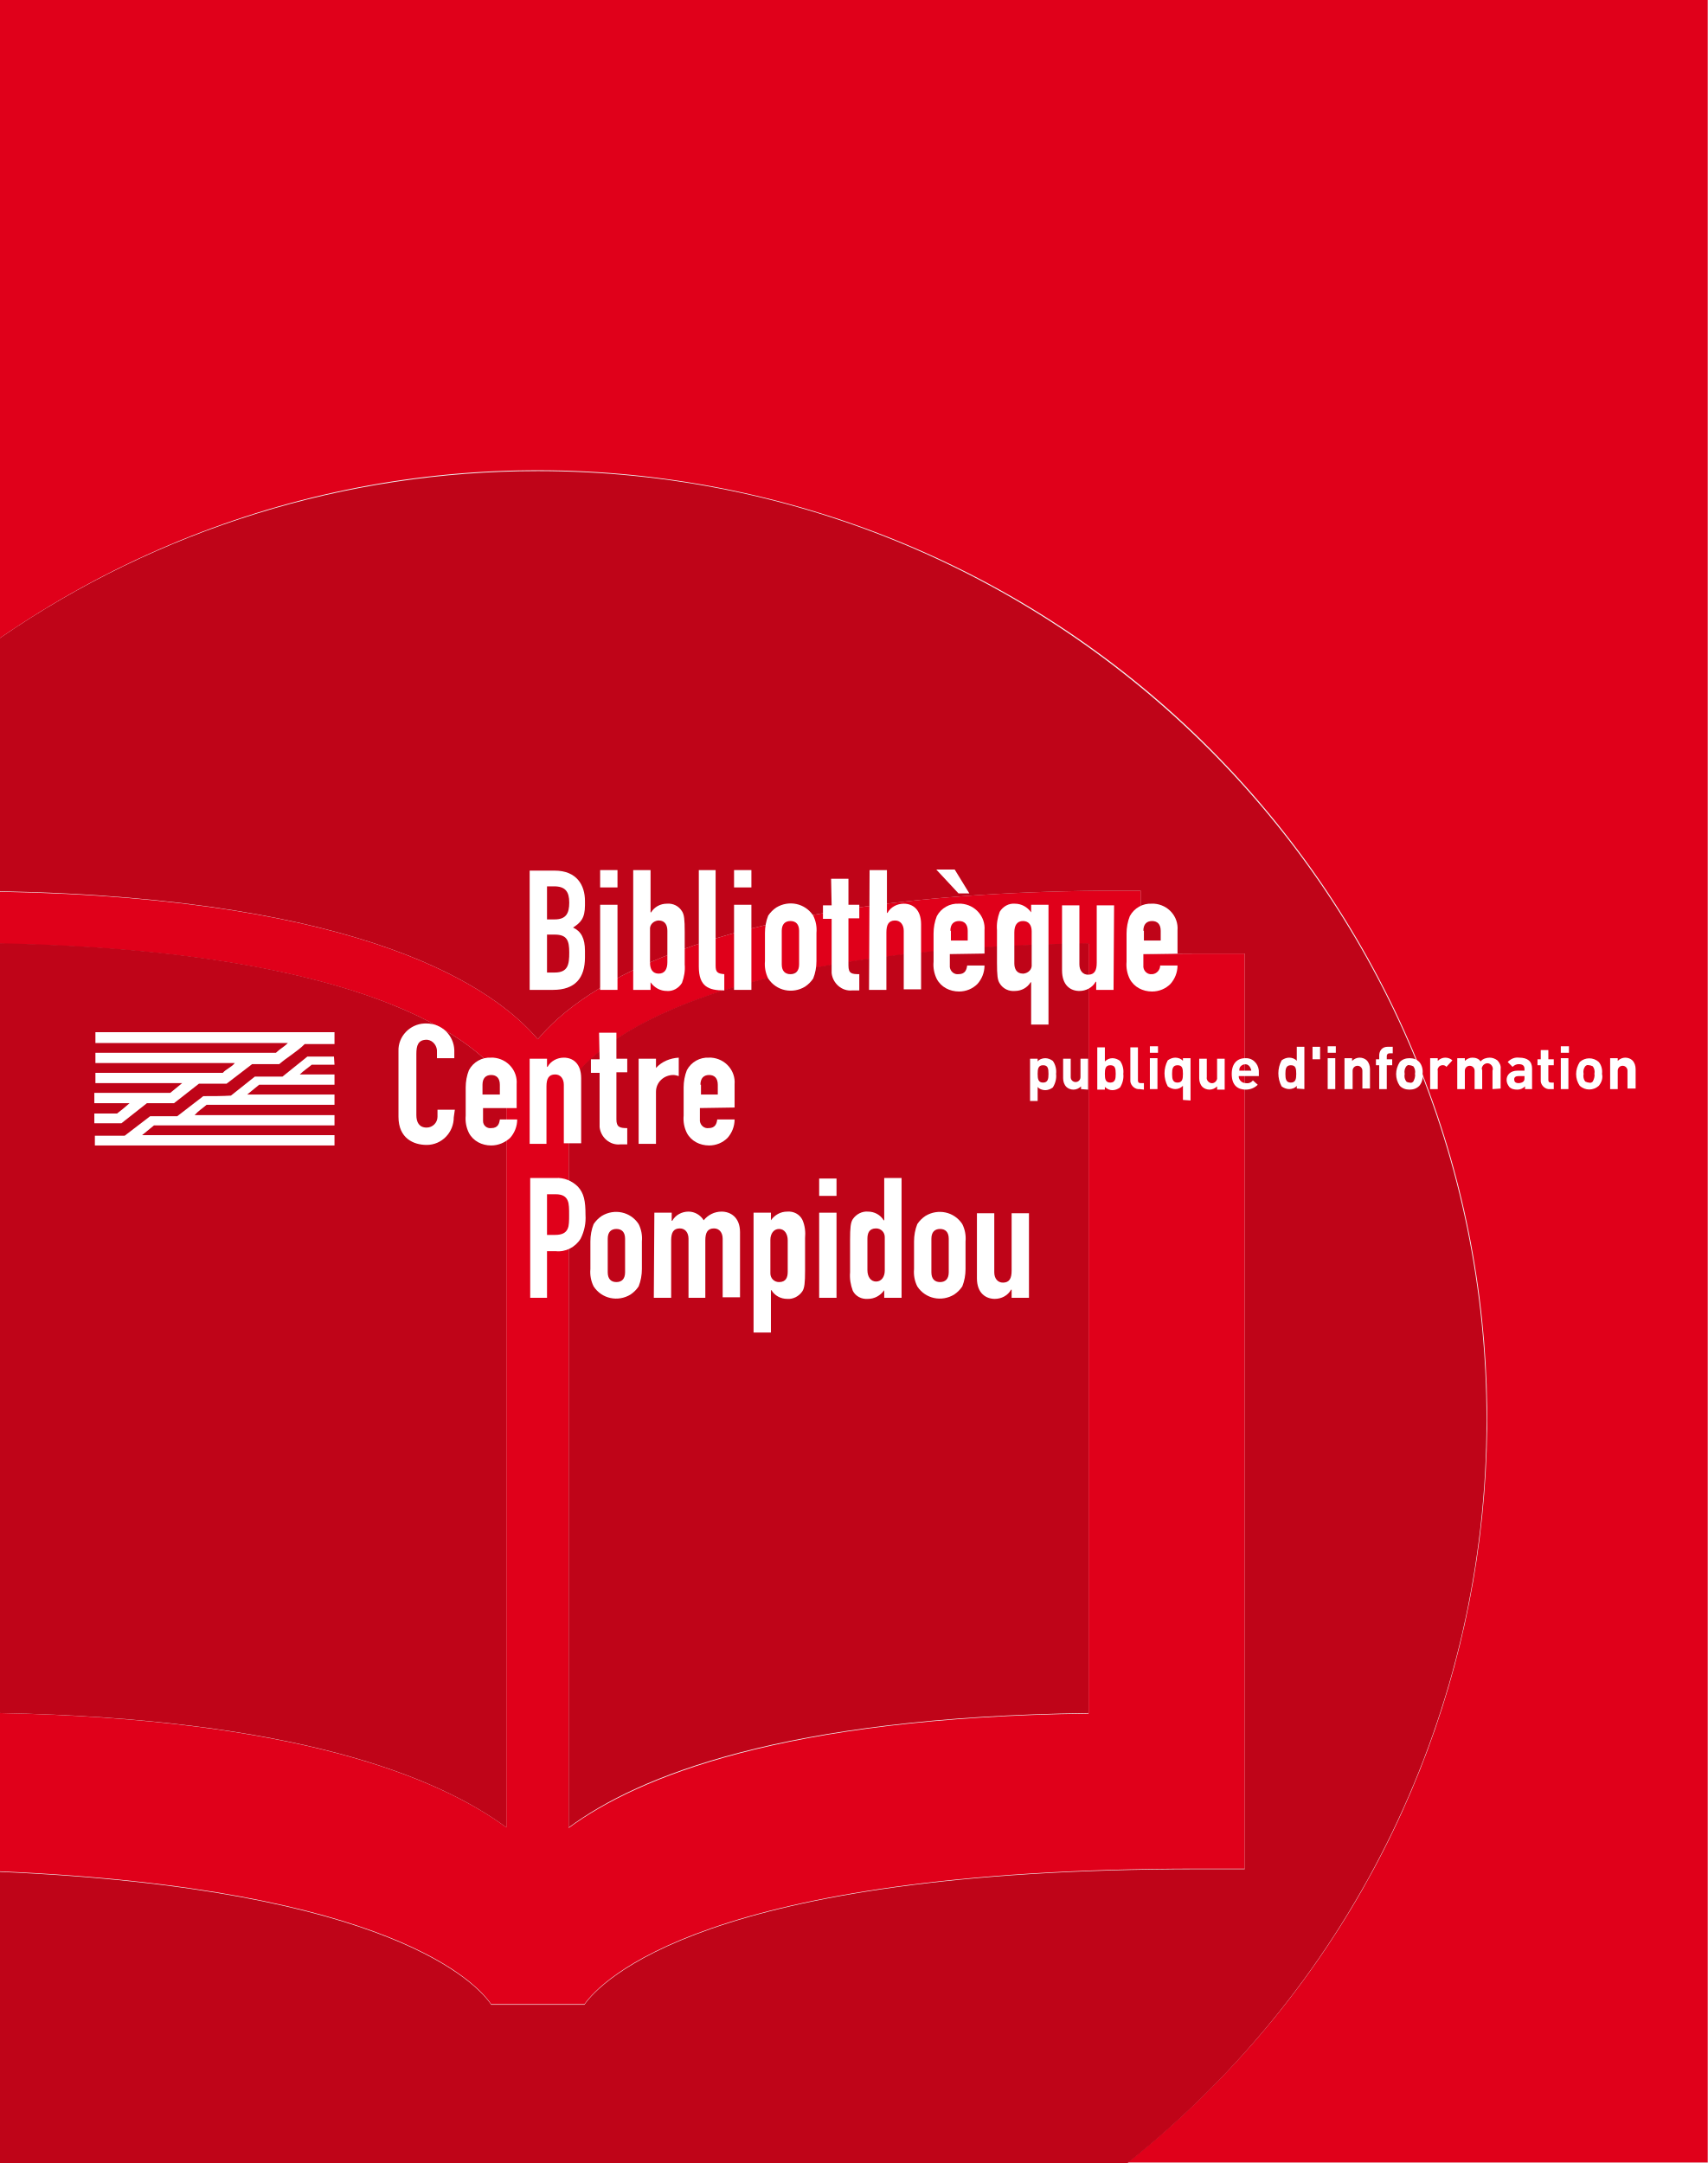
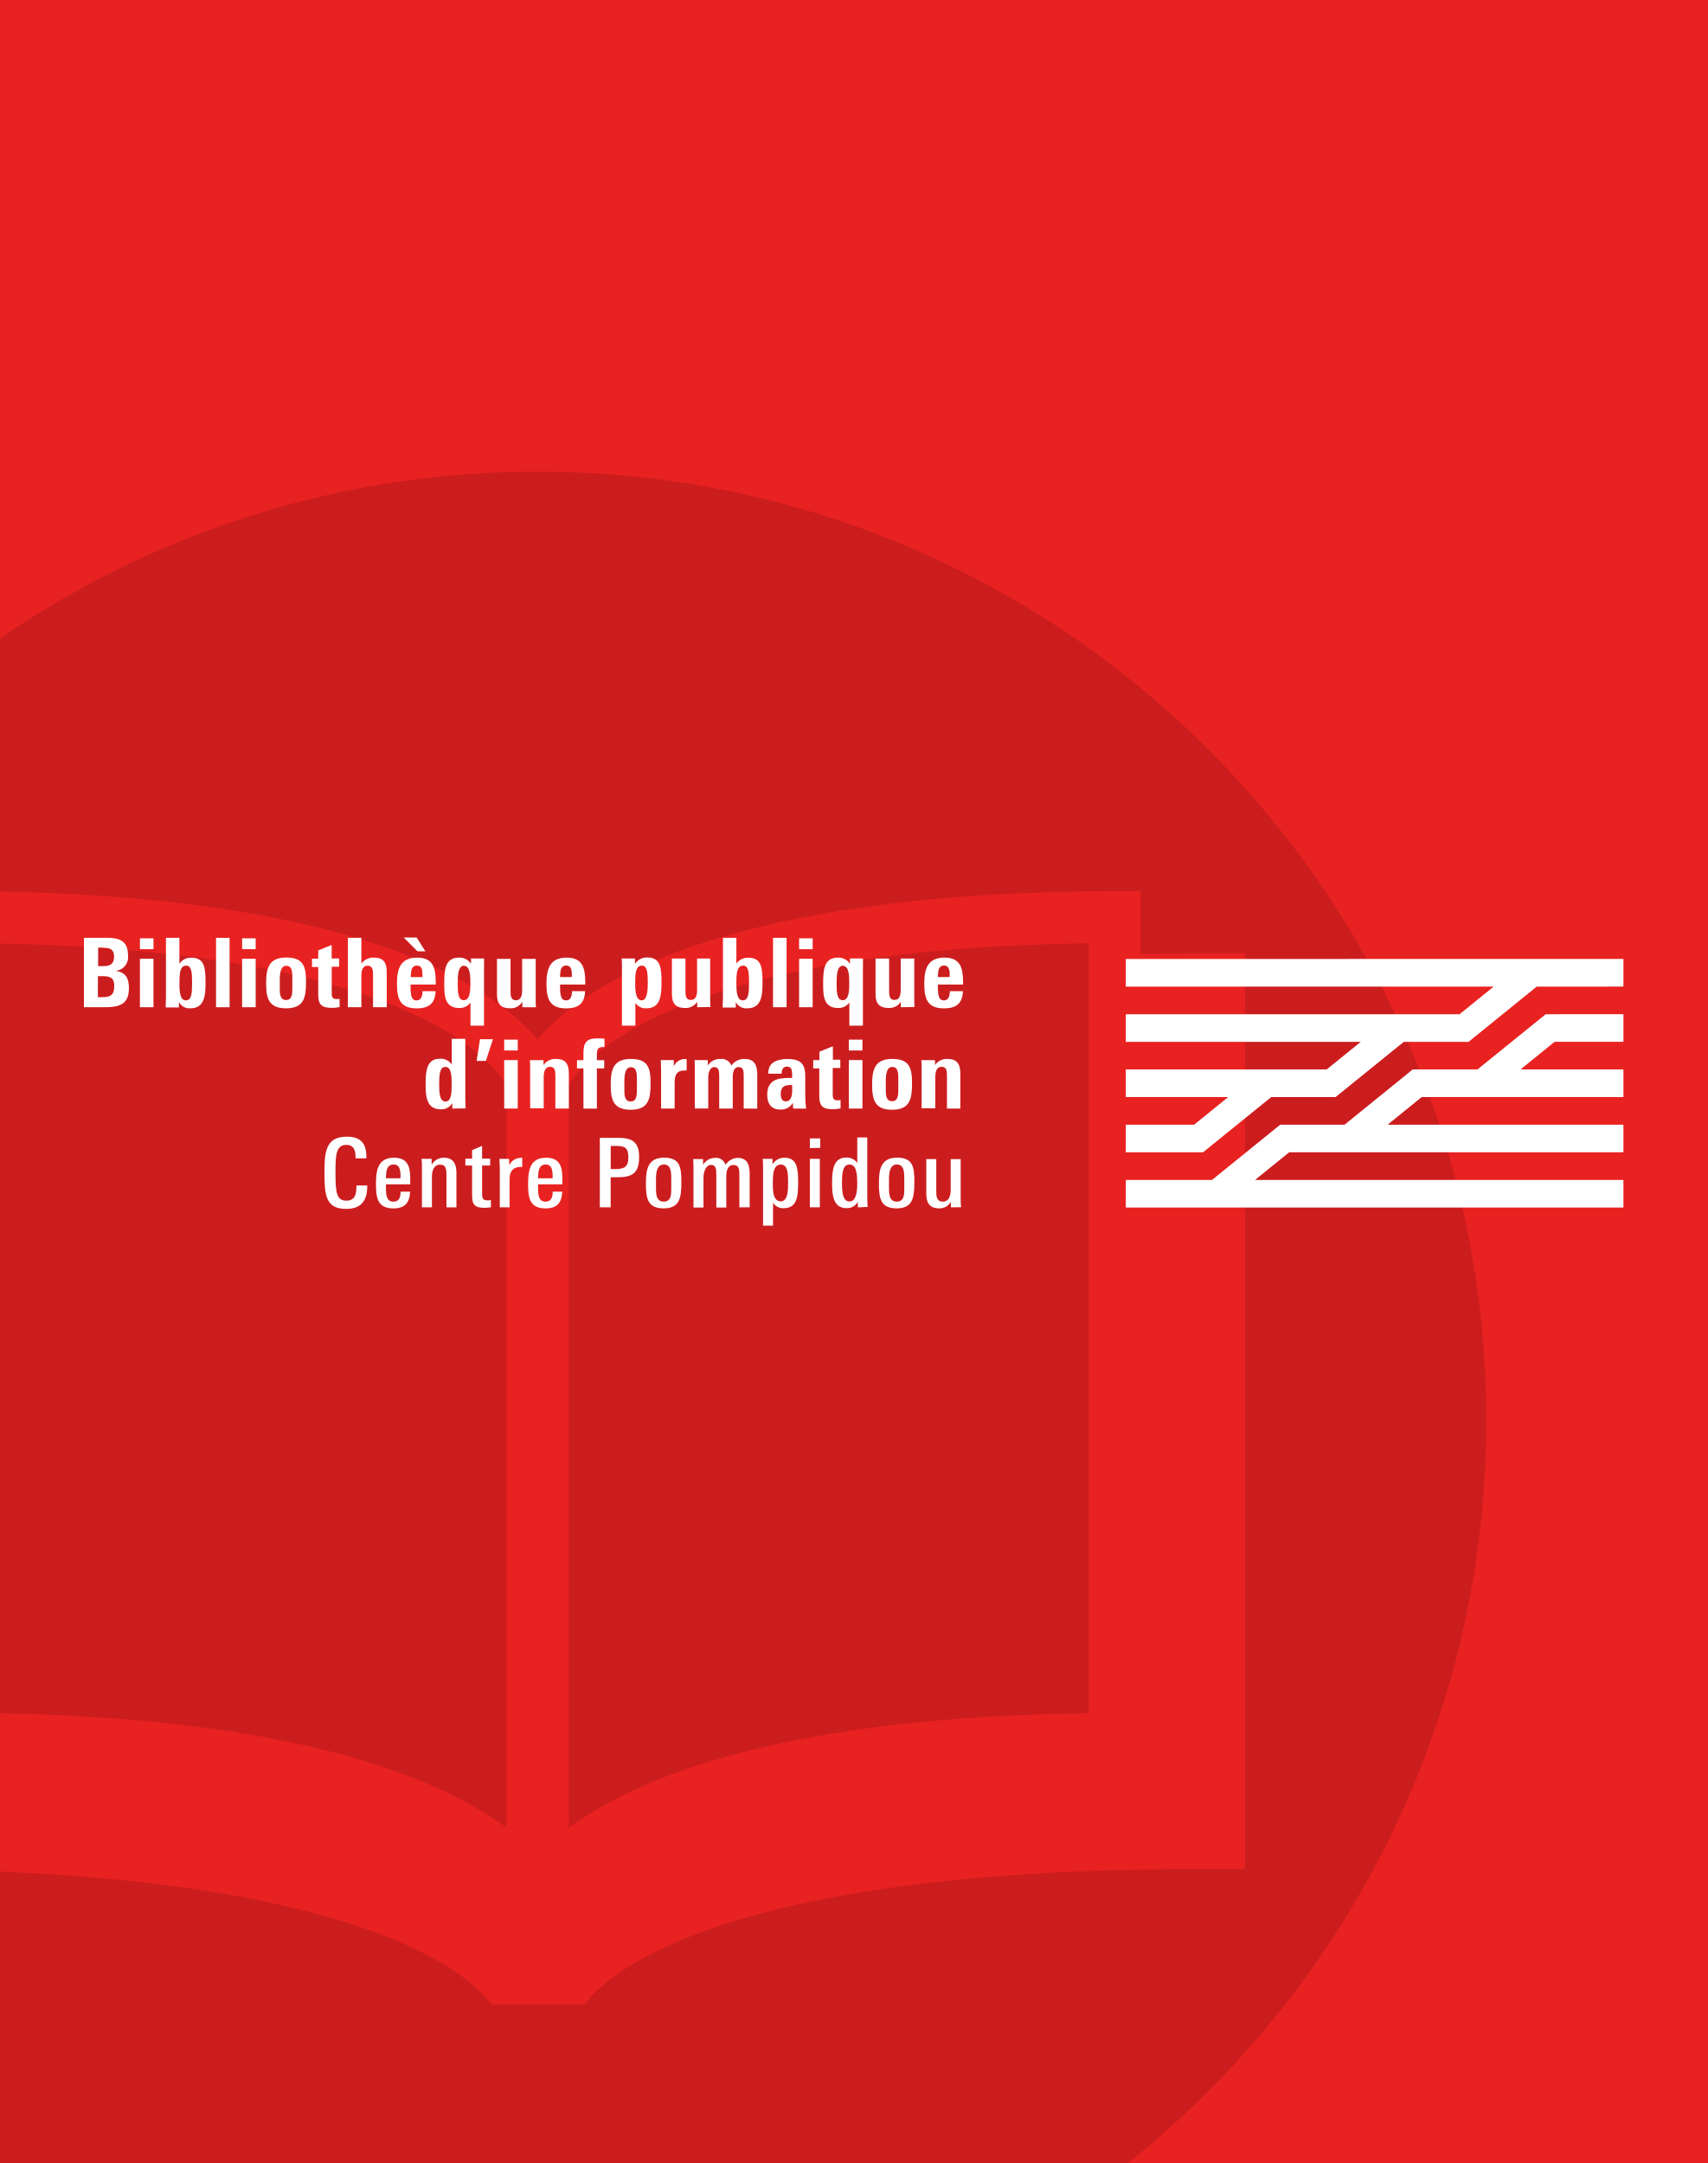
- <svg xmlns="http://www.w3.org/2000/svg" version="1.1" id="Calque_1" x="0px" y="0px" viewBox="0 0 315 399" style="enable-background:new 0 0 315 399;" xml:space="preserve">
-   <style type="text/css">
- 	.st0{fill:#E0001A;}
- 	.st1{fill:#BF0418;}
- 	.st2{fill:#FFFFFF;}
- </style>
-   <g id="Calque_1_1_">
-     <path class="st0" d="M93.4,200.1v137C80.8,327.8,54.5,317.1,0,316v29.2c72.4,3.1,88.2,20.9,90.6,24.5h17.2c2.9-4.1,22-25,113.1-25   h8.7V175.9h-8.7c-3.6,0-7.1,0.1-10.5,0.1v-11.7h-3.8c-74.4,0-99.4,17.8-107.4,27.4C91.4,182.5,68,165.7,0,164.5v9.6   C76.5,175.5,91.4,196.6,93.4,200.1z M104.9,200.2c2.2-3.9,17.8-25.1,95.9-26.1v142c-56.2,0.7-83.1,11.7-95.9,21.1L104.9,200.2z" />
-     <path class="st0" d="M0,117.7c79.6-54.9,188.5-34.8,243.4,44.7c52.3,75.9,36.8,179.3-35.4,236.5h107V-0.1H0V117.7z" />
-     <path class="st1" d="M93.4,200.1c-2-3.5-16.9-24.6-93.4-26.1v142c54.5,1,80.8,11.8,93.4,21.1V200.1z" />
-     <path class="st1" d="M200.8,174c-78.1,1-93.8,22.3-95.9,26.1v137c12.8-9.5,39.7-20.4,95.9-21.1V174z" />
-     <path class="st1" d="M274.2,261.9c0-96.6-78.3-175-175-175c-35.4,0-70,10.7-99.2,30.8v46.7c68,1.3,91.4,18.1,99.2,27.3   c8-9.6,33-27.4,107.4-27.4h3.8V176c3.4-0.1,6.9-0.1,10.5-0.1h8.7v168.9h-8.7c-91.1,0-110.2,20.9-113.1,25H90.6   c-2.4-3.6-18.2-21.4-90.6-24.5V399h208C249.8,365.8,274.2,315.3,274.2,261.9z" />
-   </g>
-   <g id="Calque_2">
-     <path class="st2" d="M61.7,192.6h-5.5c-1.4,1.4-3.2,2.4-4.7,3.7h-5l-4.7,3.6h-5.1l-4.6,3.6h-5l-4.7,3.7h-5v-1.8h4.2   c0.8-0.6,1.5-1.2,2.3-1.9h-6.5v-1.9h14l2.2-1.8H17.6v-1.9h23.5c0.6-0.7,1.7-1.1,2.2-1.8H17.6v-1.9h33.3c0.7-0.7,1.4-1,2.2-1.8H17.6   v-2h44.1V192.6z" />
-     <path class="st2" d="M61.7,196.4h-4.2c-0.7,0.6-1.5,1.1-2.2,1.8h6.4v1.9H47.8l-2.2,1.8h16.1v1.9H38.1c-0.8,0.7-1.5,1.1-2.2,1.9   h25.8v1.9H28.4l-2.2,1.8h35.5v1.9H17.5v-1.8H23l4.7-3.6h5c1.7-1.3,3.1-2.4,4.8-3.7c1.7,0,3.6,0,5.1-0.1l4.4-3.5h5.1l4.6-3.7h4.9   L61.7,196.4z" />
-     <path class="st2" d="M83.7,206.1c0,2.8-2.2,5.1-5,5.1c-2.4,0-5.2-1.2-5.2-5.2v-12.1c-0.1-2.7,2.1-5,4.8-5.1c0.1,0,0.2,0,0.4,0   c2.8,0,5,2.2,5.1,4.9c0,0.1,0,0.2,0,0.3v1.2h-3.2v-1.1c0.1-1.1-0.7-2.2-1.8-2.3c0,0-0.1,0-0.1,0c-1.6,0-1.9,1.1-1.9,2.6v11.3   c0,1.3,0.5,2.3,1.9,2.3c1.1,0,2-0.9,2-2c0-0.1,0-0.2,0-0.2v-1.1h3.2L83.7,206.1z" />
-     <path class="st2" d="M89,200.1c0-1.2,0.6-1.8,1.6-1.8s1.6,0.6,1.6,1.8v1.8H89V200.1z M95.3,204.3V200c0.2-2.5-1.7-4.7-4.3-4.9   c-0.1,0-0.3,0-0.4,0c-1.7-0.1-3.3,0.8-4.1,2.3c-0.4,1-0.6,2.1-0.6,3.2v5.2c-0.1,1.1,0.1,2.2,0.6,3.2c0.8,1.5,2.4,2.3,4.1,2.3   c1.3,0,2.5-0.5,3.5-1.4c0.8-0.9,1.3-2.1,1.3-3.4h-3.2c-0.1,0.7-0.3,1.6-1.6,1.6c-0.8,0.1-1.5-0.5-1.5-1.3c0-0.1,0-0.2,0-0.3v-2.1   H95.3z" />
-     <path class="st2" d="M97.7,195.3h3.2v1.5h0.1c0.6-1.1,1.8-1.7,3-1.7c1.6,0,3.2,1,3.2,3.8v12H104v-10.8c0-1.1-0.6-1.9-1.6-1.9   c-1.2,0-1.6,0.8-1.6,2.2V211h-3.1V195.3z" />
-     <path class="st2" d="M110.5,190.5h3.2v4.8h2v2.5h-2v8.7c0,1.4,0.6,1.6,2,1.6v3h-1.3c-1.9,0.2-3.6-1.3-3.8-3.2c0-0.2,0-0.3,0-0.5   v-9.5H109v-2.5h1.6L110.5,190.5z" />
-     <path class="st2" d="M117.8,195.3h3.2v1.7c1.1-1.2,2.6-1.8,4.2-1.9v3.4c-0.3-0.1-0.7-0.2-1-0.2c-1.7,0-3.2,1.3-3.2,3.1   c0,0.1,0,0.2,0,0.3v9.3h-3.2L117.8,195.3z" />
-     <path class="st2" d="M129.2,200.1c0-1.2,0.6-1.8,1.6-1.8s1.6,0.6,1.6,1.8v1.8h-3.1V200.1z M135.5,204.3V200   c0.2-2.5-1.7-4.7-4.3-4.9c-0.1,0-0.3,0-0.4,0c-1.7-0.1-3.3,0.8-4.1,2.3c-0.4,1-0.6,2.1-0.6,3.2v5.2c-0.1,1.1,0.1,2.2,0.6,3.2   c0.8,1.5,2.4,2.3,4.1,2.3c1.3,0,2.5-0.5,3.4-1.4c0.8-0.9,1.3-2.1,1.3-3.4h-3.2c-0.1,0.7-0.3,1.6-1.6,1.6c-0.8,0.1-1.5-0.5-1.6-1.3   c0-0.1,0-0.2,0-0.3v-2.1L135.5,204.3z" />
-     <path class="st2" d="M100.9,220.3h1.6c2.5,0,2.5,1.7,2.5,3.8s0,3.7-2.6,3.7h-1.5L100.9,220.3z M97.7,239.4h3.2v-8.6h1.6   c1.8,0.2,3.6-0.7,4.6-2.3c0.7-1.4,1-2.9,0.9-4.4c0-2.6-0.3-4-1.4-5.2c-1.1-1.1-2.6-1.7-4.1-1.6h-4.7V239.4z" />
-     <path class="st2" d="M112.1,228.5c0-1.2,0.6-1.8,1.6-1.8s1.6,0.6,1.6,1.8v6.2c0,1.2-0.6,1.8-1.6,1.8s-1.6-0.6-1.6-1.8V228.5z    M108.9,234.1c-0.1,1.1,0.1,2.2,0.6,3.2c1.5,2.3,4.5,2.9,6.8,1.5c0.6-0.4,1.1-0.9,1.5-1.5c0.4-1,0.6-2.1,0.6-3.2V229   c0.1-1.1-0.1-2.2-0.6-3.2c-1.5-2.3-4.5-2.9-6.8-1.5c-0.6,0.4-1.1,0.9-1.5,1.5c-0.4,1-0.6,2.1-0.6,3.2V234.1z" />
-     <path class="st2" d="M120.7,223.7h3.2v1.5h0.1c0.6-1.1,1.8-1.7,3-1.7c1.1,0,2.2,0.6,2.8,1.6c0.8-1,2-1.6,3.3-1.6   c1.6,0,3.4,1,3.4,3.8v12h-3.2v-10.8c0-1.1-0.6-1.9-1.6-1.9c-1.2,0-1.6,0.8-1.6,2.2v10.6H127v-10.9c0-1.1-0.6-1.9-1.6-1.9   c-1.2,0-1.6,0.8-1.6,2.2v10.6h-3.2L120.7,223.7z" />
-     <path class="st2" d="M145.3,234.6c0,1-0.3,1.9-1.6,1.9c-0.9,0-1.6-0.7-1.6-1.6c0,0,0-0.1,0-0.1v-6.1c0-1.1,0.6-2,1.6-2   s1.6,0.9,1.6,2.1V234.6z M139,245.8h3.2V238h0.1c0.6,1,1.7,1.6,2.9,1.6c1.1,0.1,2.2-0.5,2.8-1.4c0.4-0.6,0.5-1.6,0.5-3.8v-6   c0.1-1.1,0-2.3-0.5-3.4c-0.5-1-1.6-1.6-2.8-1.5c-1.2,0-2.3,0.6-3,1.6v-1.4H139L139,245.8z" />
-     <path class="st2" d="M151.1,223.7h3.2v15.7h-3.2V223.7z M151.1,217.4h3.2v3.2h-3.2V217.4z" />
-     <path class="st2" d="M160,228.5c0-1,0.3-1.9,1.6-1.9c0.9,0,1.6,0.7,1.6,1.6c0,0,0,0.1,0,0.1v6.1c0,1.1-0.6,2-1.6,2   s-1.6-0.9-1.6-2.1V228.5z M163.1,239.4h3.2v-22.1h-3.2v7.8h-0.1c-0.6-1-1.7-1.6-2.9-1.6c-1.1-0.1-2.2,0.5-2.8,1.4   c-0.4,0.6-0.5,1.6-0.5,3.8v6c-0.1,1.2,0.1,2.3,0.5,3.4c0.5,1,1.6,1.6,2.8,1.5c1.2,0,2.3-0.6,3-1.6L163.1,239.4z" />
-     <path class="st2" d="M171.8,228.5c0-1.2,0.6-1.8,1.6-1.8s1.6,0.6,1.6,1.8v6.2c0,1.2-0.6,1.8-1.6,1.8s-1.6-0.6-1.6-1.8V228.5z    M168.6,234.1c-0.1,1.1,0.1,2.2,0.6,3.2c1.5,2.3,4.5,2.9,6.8,1.5c0.6-0.4,1.1-0.9,1.5-1.5c0.4-1,0.6-2.1,0.6-3.2V229   c0.1-1.1-0.1-2.2-0.6-3.2c-1.5-2.3-4.5-2.9-6.8-1.5c-0.6,0.4-1.1,0.9-1.5,1.5c-0.4,1-0.6,2.1-0.6,3.2V234.1z" />
-     <path class="st2" d="M189.8,239.4h-3.2v-1.5h-0.1c-0.6,1.1-1.8,1.7-3,1.7c-1.6,0-3.3-1-3.3-3.8v-12h3.2v10.9c0,1.1,0.6,1.9,1.6,1.9   c1.2,0,1.6-0.8,1.6-2.2v-10.6h3.2L189.8,239.4z" />
-     <path class="st2" d="M100.9,172.4h1.4c2.3,0,2.7,1.1,2.7,3.3s-0.2,3.7-2.7,3.7h-1.4V172.4z M97.7,182.6h4.3c4.1,0,5.9-2.2,5.9-6   v-1.2c0-2.3-0.7-3.6-2.2-4.3c1.4-0.9,2.2-1.7,2.2-4.1v-0.8c0-2.9-1.5-5.6-5.6-5.6h-4.6V182.6z M100.9,163.5h1.3c2.1,0,2.8,1,2.8,3   s-0.6,3.1-2.7,3.1h-1.4L100.9,163.5z" />
-     <path class="st2" d="M110.7,166.9h3.2v15.7h-3.2V166.9z M110.7,160.5h3.2v3.2h-3.2V160.5z" />
-     <path class="st2" d="M123.1,177.5c0,1.3-0.5,2.1-1.6,2.1s-1.6-0.8-1.6-2v-6.1c-0.1-0.9,0.6-1.6,1.5-1.7c0,0,0.1,0,0.1,0   c1.2,0,1.6,0.9,1.6,1.9V177.5z M116.8,182.6h3.2v-1.4c0.7,1,1.8,1.6,3,1.6c1.1,0.1,2.2-0.5,2.8-1.5c0.4-1.1,0.6-2.2,0.5-3.4v-6   c0-2.3-0.1-3.2-0.5-3.8c-0.6-1-1.7-1.5-2.8-1.4c-1.2,0-2.3,0.6-2.9,1.6H120v-7.8h-3.2L116.8,182.6z" />
-     <path class="st2" d="M128.9,160.5h3.1v17.6c0,1.2,0.3,1.5,1.6,1.6v3c-2.9,0-4.7-0.7-4.7-4.4L128.9,160.5z" />
-     <path class="st2" d="M135.4,166.9h3.2v15.7h-3.2V166.9z M135.4,160.5h3.2v3.2h-3.2V160.5z" />
-     <path class="st2" d="M144.2,171.7c0-1.2,0.6-1.8,1.6-1.8s1.6,0.6,1.6,1.8v6.2c0,1.2-0.6,1.8-1.6,1.8s-1.6-0.6-1.6-1.8V171.7z    M141.1,177.3c-0.1,1.1,0.1,2.2,0.6,3.2c1.5,2.3,4.5,2.9,6.8,1.5c0.6-0.4,1.1-0.9,1.5-1.5c0.4-1,0.6-2.1,0.6-3.2v-5.2   c0.1-1.1-0.1-2.2-0.6-3.2c-1.5-2.3-4.5-2.9-6.8-1.5c-0.6,0.4-1.1,0.9-1.5,1.5c-0.4,1-0.6,2.1-0.6,3.2V177.3z" />
-     <path class="st2" d="M153.3,162.1h3.2v4.8h2v2.5h-2v8.7c0,1.5,0.6,1.6,2,1.6v3h-1.3c-1.9,0.2-3.6-1.3-3.8-3.2c0-0.2,0-0.3,0-0.5   v-9.5h-1.6v-2.5h1.6L153.3,162.1z" />
-     <path class="st2" d="M160.4,160.5h3.2v7.9h0.1c0.6-1.1,1.8-1.7,3-1.7c1.6,0,3.2,1,3.2,3.8v12h-3.2v-10.8c0-1.1-0.6-1.9-1.6-1.9   c-1.2,0-1.6,0.8-1.6,2.2v10.6h-3.2L160.4,160.5z" />
-     <path class="st2" d="M175.3,171.7c0-1.2,0.6-1.8,1.6-1.8s1.6,0.6,1.6,1.8v1.8h-3.1V171.7z M176.1,160.4h-3.4l4.1,4.4h2L176.1,160.4   z M181.6,175.9v-4.3c0.2-2.5-1.7-4.7-4.3-4.9c-0.1,0-0.3,0-0.4,0c-1.7-0.1-3.3,0.8-4.1,2.3c-0.4,1-0.6,2.1-0.6,3.2v5.2   c-0.1,1.1,0.1,2.2,0.6,3.2c0.8,1.5,2.4,2.3,4.1,2.3c1.3,0,2.5-0.5,3.4-1.4c0.8-0.9,1.3-2.1,1.3-3.4h-3.2c-0.1,0.7-0.3,1.6-1.6,1.6   c-0.8,0.1-1.5-0.5-1.6-1.3c0-0.1,0-0.2,0-0.3v-2.1L181.6,175.9z" />
-     <path class="st2" d="M187.1,172c0-1.3,0.5-2.1,1.6-2.1s1.6,0.8,1.6,1.9v6.1c0.1,0.9-0.6,1.6-1.5,1.7c0,0-0.1,0-0.1,0   c-1.2,0-1.6-0.9-1.6-1.9V172z M190.2,189h3.2v-22.1h-3.2v1.4c-0.7-1-1.8-1.6-3-1.6c-1.1-0.1-2.2,0.5-2.8,1.5   c-0.4,1.1-0.6,2.2-0.5,3.4v6c0,2.3,0.1,3.2,0.5,3.8c0.6,1,1.7,1.5,2.8,1.4c1.2,0,2.3-0.6,2.9-1.6h0.1L190.2,189z" />
-     <path class="st2" d="M205.4,182.6h-3.2v-1.5h-0.1c-0.6,1.1-1.8,1.7-3,1.7c-1.6,0-3.2-1-3.2-3.8v-12h3.2v10.9c0,1.1,0.6,1.9,1.6,1.9   c1.2,0,1.6-0.8,1.6-2.2v-10.6h3.2L205.4,182.6z" />
-     <path class="st2" d="M210.9,171.7c0-1.2,0.6-1.8,1.6-1.8s1.6,0.6,1.6,1.8v1.8h-3.1V171.7z M217.2,175.9v-4.3   c0.2-2.5-1.7-4.7-4.3-4.9c-0.1,0-0.3,0-0.4,0c-1.7-0.1-3.3,0.8-4.1,2.3c-0.4,1-0.6,2.1-0.6,3.2v5.2c-0.1,1.1,0.1,2.2,0.6,3.2   c0.8,1.5,2.4,2.3,4.1,2.3c1.3,0,2.5-0.5,3.4-1.4c0.8-0.9,1.3-2.1,1.3-3.4H214c0,0.8-0.6,1.5-1.4,1.6c0,0-0.1,0-0.1,0   c-0.8,0.1-1.5-0.5-1.6-1.3c0-0.1,0-0.2,0-0.3v-2.1L217.2,175.9z" />
-     <path class="st2" d="M193.4,198.1c0,0.9-0.1,1.6-1,1.6s-1-0.7-1-1.6s0.1-1.6,1-1.6S193.4,197.1,193.4,198.1z M194.8,198.1   c0.1-0.8-0.1-1.7-0.6-2.4c-0.4-0.3-0.9-0.5-1.4-0.5c-0.5,0-1.1,0.2-1.4,0.6v-0.5H190v7.8h1.4v-2.6c0.3,0.4,0.9,0.6,1.4,0.6   c0.5,0,1-0.2,1.4-0.5C194.7,199.8,194.9,198.9,194.8,198.1z" />
-     <path class="st2" d="M199.4,200.9v-0.5c-0.4,0.4-0.9,0.6-1.4,0.6c-0.5,0-1-0.2-1.3-0.5c-0.4-0.4-0.6-1-0.6-1.6v-3.6h1.4v3.4   c0,0.5,0.4,0.9,0.9,0.9s0.9-0.4,0.9-0.9v-3.4h1.4v5.7L199.4,200.9z" />
-     <path class="st2" d="M205.8,198.1c0,0.9-0.1,1.6-1,1.6s-1-0.7-1-1.6s0.1-1.6,1-1.6S205.8,197.1,205.8,198.1z M207.2,198.1   c0.1-0.8-0.1-1.7-0.6-2.4c-0.4-0.3-0.9-0.5-1.4-0.5c-0.5,0-1,0.2-1.4,0.6v-2.6h-1.4v7.8h1.4v-0.5c0.4,0.4,0.9,0.6,1.4,0.6   c0.5,0,1-0.2,1.4-0.5C207.1,199.8,207.3,198.9,207.2,198.1z" />
-     <path class="st2" d="M210.2,200.9c-0.8,0.1-1.6-0.6-1.7-1.4c0-0.1,0-0.1,0-0.2v-6.1h1.4v6.1c0,0.3,0.1,0.5,0.5,0.5h0.6v1.2   L210.2,200.9z" />
-     <path class="st2" d="M212.1,194.2v-1.2h1.5v1.2H212.1z M212.1,200.9v-5.7h1.4v5.7H212.1z" />
-     <path class="st2" d="M218.2,198.1c0,0.9-0.1,1.6-1,1.6s-1-0.7-1-1.6s0.1-1.6,1-1.6S218.2,197.1,218.2,198.1z M219.6,203v-7.8h-1.4   v0.5c-0.3-0.4-0.9-0.6-1.4-0.6c-0.5,0-1,0.2-1.4,0.5c-0.8,1.5-0.8,3.3,0,4.8c0.4,0.3,0.9,0.5,1.4,0.5c0.5,0,1-0.2,1.4-0.6v2.6   L219.6,203z" />
-     <path class="st2" d="M224.5,200.9v-0.5c-0.4,0.4-0.9,0.6-1.4,0.6c-0.5,0-1-0.2-1.3-0.5c-0.4-0.4-0.6-1-0.6-1.6v-3.6h1.4v3.4   c-0.1,0.5,0.3,1,0.8,1.1c0.5,0.1,1-0.3,1.1-0.8c0-0.1,0-0.2,0-0.3v-3.4h1.4v5.7H224.5z" />
-     <path class="st2" d="M230.8,197.5h-2.2c0-0.2,0-0.4,0.1-0.6c0.3-0.5,0.9-0.7,1.4-0.5c0.2,0.1,0.4,0.3,0.5,0.5   C230.7,197.1,230.8,197.3,230.8,197.5z M232.2,198.5v-0.6c0.1-1.3-0.8-2.6-2.2-2.7c-0.1,0-0.2,0-0.3,0c-1.5,0-2.5,1-2.5,2.9   c0,2.3,1.3,2.9,2.6,2.9c0.8,0,1.6-0.3,2.2-0.9l-0.9-0.8c-0.3,0.4-0.8,0.6-1.3,0.5c-0.7,0-1.2-0.5-1.3-1.1c0-0.1,0-0.1,0-0.2   L232.2,198.5z" />
-     <path class="st2" d="M239.1,198.1c0,0.9-0.1,1.6-1,1.6s-1-0.7-1-1.6s0.1-1.6,1-1.6S239.1,197.1,239.1,198.1z M240.6,200.9v-7.8   h-1.4v2.6c-0.3-0.4-0.9-0.6-1.4-0.6c-0.5,0-1,0.2-1.4,0.5c-0.8,1.5-0.8,3.3,0,4.8c0.4,0.3,0.9,0.5,1.4,0.5c0.5,0,1.1-0.2,1.4-0.6   v0.5L240.6,200.9z" />
-     <path class="st2" d="M242.1,195.4v-2.3h1.4v2.3H242.1z" />
-     <path class="st2" d="M244.9,194.2v-1.2h1.5v1.2H244.9z M244.9,200.9v-5.7h1.4v5.7H244.9z" />
-     <path class="st2" d="M251.3,200.9v-3.4c0-0.5-0.4-0.9-0.9-0.9s-0.9,0.4-0.9,0.9l0,0v3.4H248v-5.7h1.4v0.5c0.4-0.4,0.9-0.6,1.4-0.6   c0.5,0,1,0.2,1.3,0.5c0.4,0.4,0.6,1,0.6,1.6v3.6H251.3z" />
-     <path class="st2" d="M255.8,196.5v4.4h-1.4v-4.4h-0.6v-1.1h0.6v-0.7c0-0.9,0.6-1.6,1.5-1.6c0.1,0,0.1,0,0.2,0h0.8v1.2h-0.6   c-0.3,0-0.5,0.2-0.5,0.5v0.6h1v1.1H255.8z" />
-     <path class="st2" d="M261,198.1c0.1,0.5-0.1,1-0.3,1.4c-0.2,0.2-0.4,0.3-0.7,0.2c-0.2,0-0.5-0.1-0.6-0.2c-0.3-0.4-0.4-0.9-0.3-1.4   c-0.1-0.5,0-1,0.3-1.4c0.2-0.2,0.4-0.3,0.6-0.2c0.2,0,0.5,0.1,0.7,0.2C261,197.1,261.1,197.6,261,198.1z M262.4,198.1   c0.1-0.8-0.1-1.6-0.6-2.2c-0.5-0.5-1.1-0.7-1.8-0.7c-0.7,0-1.3,0.2-1.8,0.7c-0.9,1.4-0.9,3.1,0,4.4c0.5,0.5,1.1,0.7,1.8,0.7   c0.7,0,1.3-0.2,1.8-0.7C262.3,199.7,262.5,198.9,262.4,198.1L262.4,198.1z" />
-     <path class="st2" d="M266.8,196.8c-0.3-0.4-0.9-0.4-1.3-0.1c-0.2,0.2-0.4,0.5-0.3,0.8v3.4h-1.4v-5.7h1.4v0.5   c0.4-0.4,0.9-0.6,1.4-0.6c0.5,0,1,0.2,1.3,0.5L266.8,196.8z" />
-     <path class="st2" d="M275.3,200.9v-3.4c0.2-0.5-0.1-1.1-0.6-1.3c-0.5-0.2-1.1,0.1-1.3,0.6c-0.1,0.2-0.1,0.4,0,0.6v3.5H272v-3.4   c0-0.5-0.4-0.9-0.9-0.9s-0.9,0.4-0.9,0.9l0,0v3.4h-1.4v-5.7h1.4v0.5c0.4-0.4,0.9-0.6,1.4-0.6c0.6,0,1.2,0.2,1.5,0.7   c0.4-0.5,1.1-0.7,1.7-0.7c0.5,0,1,0.2,1.4,0.5c0.4,0.4,0.7,1,0.6,1.6v3.6L275.3,200.9z" />
-     <path class="st2" d="M281.2,198.8c0,0.3,0,0.5-0.2,0.7c-0.2,0.2-0.6,0.3-0.9,0.3c-0.6,0-0.8-0.3-0.8-0.7s0.3-0.6,0.8-0.6h1.1V198.8   z M282.6,200.9v-3.8c0-1.3-0.8-2-2.4-2c-0.8-0.1-1.5,0.2-2.1,0.8l0.9,0.9c0.3-0.3,0.7-0.5,1.1-0.5c0.8,0,1.1,0.3,1.1,0.9v0.3h-1.3   c-1.3,0-2,0.8-2,1.7c0,0.5,0.2,0.9,0.5,1.3c0.4,0.4,0.9,0.5,1.5,0.5c0.5,0,1-0.2,1.4-0.6v0.5L282.6,200.9z" />
-     <path class="st2" d="M285.9,200.9c-0.8,0.1-1.6-0.6-1.7-1.4c0-0.1,0-0.1,0-0.2v-2.8h-0.6v-1.1h0.6v-1.7h1.4v1.7h1v1.1h-1v2.7   c0,0.3,0.1,0.5,0.5,0.5h0.5v1.2L285.9,200.9z" />
-     <path class="st2" d="M287.9,194.2v-1.2h1.5v1.2H287.9z M287.9,200.9v-5.7h1.4v5.7H287.9z" />
-     <path class="st2" d="M294.1,198.1c0.1,0.5-0.1,1-0.3,1.4c-0.2,0.2-0.4,0.3-0.7,0.2c-0.2,0-0.5-0.1-0.7-0.2   c-0.3-0.4-0.4-0.9-0.3-1.4c-0.1-0.5,0-1,0.3-1.4c0.2-0.2,0.4-0.3,0.7-0.2c0.2,0,0.5,0.1,0.7,0.2   C294.1,197.1,294.2,197.6,294.1,198.1z M295.5,198.1c0.1-0.8-0.1-1.6-0.6-2.2c-1-0.9-2.5-0.9-3.5,0c-0.9,1.4-0.9,3.1,0,4.4   c1,0.9,2.5,0.9,3.5,0C295.4,199.7,295.7,198.9,295.5,198.1z" />
-     <path class="st2" d="M300.2,200.9v-3.4c0-0.5-0.4-0.9-0.9-0.9s-0.9,0.4-0.9,0.9l0,0v3.4h-1.4v-5.7h1.4v0.5c0.4-0.4,0.9-0.6,1.4-0.6   c0.5,0,1,0.2,1.3,0.5c0.4,0.4,0.6,1,0.6,1.6v3.6H300.2z" />
-   </g>
+ <svg xmlns="http://www.w3.org/2000/svg" width="315" height="399" viewBox="0 0 315 399">
+   <rect x="-88.02" y="-21.69" width="445.48" height="458.28" fill="#e82221" />
+   <path d="M-2.51,174V316c56.21.73,83.09,11.69,95.94,21.15v-137C91.41,196.61,76.21,175.07-2.51,174Z" fill="#cc1d1e" />
+   <path d="M104.9,200.18v137c12.85-9.46,39.73-20.42,95.94-21.15V174C122.72,175.07,107.09,196.33,104.9,200.18Z" fill="#cc1d1e" />
+   <path d="M99.16,87a175,175,0,1,0,175,175A175,175,0,0,0,99.16,87ZM220.95,344.77c-91.07,0-110.19,20.86-113.1,25H90.63c-2.68-3.92-21.43-25-113.24-25H-31.3V175.92h8.69c3.65,0,7.09.05,10.53.13V164.39h3.82c74.43,0,99.38,17.79,107.43,27.41,8-9.62,33-27.41,107.43-27.41h3.82V176c3.44-.08,6.88-.13,10.53-.13h8.69V344.77Z" fill="#cc1d1e" />
+   <polygon points="299.45 176.89 207.66 176.9 207.66 182 275.51 182 269.22 187.09 207.66 187.09 207.66 192.19 251 192.19 244.71 197.28 207.66 197.28 207.66 202.37 226.55 202.37 220.26 207.47 207.66 207.47 207.66 212.56 221.91 212.56 234.49 202.37 246.35 202.37 258.94 192.19 270.88 192.19 283.45 182 299.45 181.99 299.45 176.89" fill="#fff" />
+   <polygon points="299.45 217.66 231.5 217.66 237.79 212.56 299.45 212.56 299.45 207.47 255.95 207.47 262.24 202.37 299.45 202.37 299.45 197.28 280.46 197.28 286.75 192.18 299.45 192.18 299.45 187.08 285.11 187.09 272.52 197.28 260.58 197.28 248.01 207.47 236.14 207.47 223.56 217.66 207.66 217.66 207.66 222.75 299.45 222.75 299.45 217.66" fill="#fff" />
+   <path d="M19.33,185.8H15.48V173H19.9c2.13,0,3.71.6,3.71,3.18a2.56,2.56,0,0,1-2.22,2.91c1.79.3,2.39,1.33,2.39,3.21C23.78,185.34,21.92,185.8,19.33,185.8Zm-.23-11h-1v3.42l.94,0c1.29,0,2-.39,2-1.77S20.22,174.84,19.1,174.84ZM19,180.07h-.94v3.87H19c1.17,0,2.07-.27,2.07-2C21.12,180.55,20.5,180.07,19,180.07Z" fill="#fff" />
+   <path d="M25.81,175.09v-2h2.5v2Zm0,10.71v-8.94h2.5v8.94Z" fill="#fff" />
+   <path d="M35.12,186A2.18,2.18,0,0,1,33,184.84v1H30.56c0-.09.05-1.56.05-1.65V173h2.48v4.75a2.55,2.55,0,0,1,2.25-1.08c2.45,0,2.57,2,2.57,4.61C37.92,183.67,37.71,186,35.12,186Zm-.8-7.86c-1.12,0-1.22,1.42-1.22,3.16s.11,3.23,1.19,3.23,1.14-1.38,1.14-3.33C35.42,179.49,35.38,178.12,34.32,178.12Z" fill="#fff" />
+   <path d="M39.85,185.8V173h2.5V185.8Z" fill="#fff" />
+   <path d="M44.66,175.09v-2h2.5v2Zm0,10.71v-8.94h2.5v8.94Z" fill="#fff" />
+   <path d="M52.78,186c-3.21,0-3.69-1.83-3.69-4.65s.53-4.72,3.72-4.72,3.64,1.7,3.64,4.51S56.1,186,52.78,186Zm1.14-5.66c0-1.15-.07-2.18-1.12-2.18s-1.19,1.4-1.19,2.57v1.63c0,.89,0,2.11,1.17,2.11s1.14-1.29,1.14-2.32Z" fill="#fff" />
+   <path d="M61.24,185.92c-1.88,0-2.54-.57-2.54-2.43v-5.11H57.55v-1.53H58.7v-1.53l2.48-1v2.48h1.38v1.53H61.19v4.82c0,.78.12,1.14.9,1.14.2,0,.35,0,.55-.05v1.53A6.93,6.93,0,0,1,61.24,185.92Z" fill="#fff" />
+   <path d="M68.81,185.8v-5.94c0-.85-.05-1.72-1-1.72s-1.15.9-1.15,1.9v5.76h-2.5V173h2.5v4.75A2.71,2.71,0,0,1,69,176.65c1.81,0,2.34,1,2.34,2.71v6.44Z" fill="#fff" />
+   <path d="M75.73,181.61c0,.07,0,.73,0,.78.05,1.45.25,2.15,1.12,2.15s1.08-.89,1.08-1.7h2.41c-.07,2.22-1.17,3.17-3.48,3.17-3.17,0-3.64-1.9-3.64-4.61s.66-4.75,3.72-4.75,3.44,2.06,3.44,4.74v.23ZM77,175.48l-2.54-2.54h2.39l1.61,2.54Zm.9,3.64c-.09-.57-.34-1-1-1s-1,.46-1.06,1.12a6.49,6.49,0,0,0-.07,1h2.16A6.48,6.48,0,0,0,77.86,179.11Z" fill="#fff" />
+   <path d="M89.28,178.9v10.3h-2.5v-4.26a2.41,2.41,0,0,1-2.09,1c-2.59,0-2.75-2.13-2.75-4.36,0-2.54.09-4.93,2.71-4.93a2.44,2.44,0,0,1,2.23,1.15l0-1h2.41C89.31,177,89.28,178.79,89.28,178.9Zm-3.71-.75c-1.1,0-1.14,1.86-1.14,3.35s.05,3,1.12,3,1.21-1.49,1.21-3C86.76,180.23,86.78,178.16,85.57,178.16Z" fill="#fff" />
+   <path d="M96.35,185.8l0-1A2.5,2.5,0,0,1,94.08,186c-1.68,0-2.41-.8-2.41-2.54v-6.58h2.5v5.94c0,.85.05,1.7,1,1.7s1.14-.94,1.14-1.84v-5.8h2.5v7.48c0,.43,0,1.06.05,1.45Z" fill="#fff" />
+   <path d="M103.31,181.61c0,.07,0,.73,0,.78.05,1.45.25,2.15,1.12,2.15s1.08-.89,1.08-1.7h2.41c-.07,2.22-1.17,3.17-3.48,3.17-3.17,0-3.64-1.9-3.64-4.61s.66-4.75,3.72-4.75,3.44,2.06,3.44,4.74v.23Zm2.13-2.5c-.09-.57-.34-1-1-1s-1,.46-1.06,1.12a6.49,6.49,0,0,0-.07,1h2.16A6.47,6.47,0,0,0,105.44,179.11Z" fill="#fff" />
+   <path d="M119.2,186a2.22,2.22,0,0,1-2-1v4.2h-2.48V178.81c0-.11,0-1.84-.05-2h2.45l0,1a2.6,2.6,0,0,1,2.29-1.19c2.47,0,2.61,2,2.61,4.59S121.79,186,119.2,186Zm-.83-7.86c-1.14,0-1.21,1.6-1.21,3.28s.2,3.1,1.21,3.1,1.12-1.77,1.12-3.33C119.48,179.42,119.39,178.12,118.36,178.12Z" fill="#fff" />
+   <path d="M128.6,185.8l0-1a2.5,2.5,0,0,1-2.25,1.14c-1.68,0-2.41-.8-2.41-2.54v-6.58h2.5v5.94c0,.85.05,1.7,1,1.7s1.14-.94,1.14-1.84v-5.8H131v7.48c0,.43,0,1.06.05,1.45Z" fill="#fff" />
+   <path d="M137.85,186a2.18,2.18,0,0,1-2.13-1.14v1H133.3c0-.09.05-1.56.05-1.65V173h2.48v4.75a2.55,2.55,0,0,1,2.25-1.08c2.45,0,2.57,2,2.57,4.61C140.66,183.67,140.44,186,137.85,186Zm-.8-7.86c-1.12,0-1.22,1.42-1.22,3.16s.11,3.23,1.19,3.23,1.14-1.38,1.14-3.33C138.16,179.49,138.12,178.12,137.06,178.12Z" fill="#fff" />
+   <path d="M142.59,185.8V173h2.5V185.8Z" fill="#fff" />
+   <path d="M147.4,175.09v-2h2.5v2Zm0,10.71v-8.94h2.5v8.94Z" fill="#fff" />
+   <path d="M159.17,178.9v10.3h-2.5v-4.26a2.41,2.41,0,0,1-2.09,1c-2.59,0-2.75-2.13-2.75-4.36,0-2.54.09-4.93,2.71-4.93a2.44,2.44,0,0,1,2.23,1.15l0-1h2.41C159.21,177,159.17,178.79,159.17,178.9Zm-3.71-.75c-1.1,0-1.14,1.86-1.14,3.35s.05,3,1.12,3,1.21-1.49,1.21-3C156.65,180.23,156.67,178.16,155.46,178.16Z" fill="#fff" />
+   <path d="M166.16,185.8l0-1a2.5,2.5,0,0,1-2.25,1.14c-1.68,0-2.41-.8-2.41-2.54v-6.58H164v5.94c0,.85.05,1.7,1,1.7s1.14-.94,1.14-1.84v-5.8h2.5v7.48c0,.43,0,1.06.05,1.45Z" fill="#fff" />
+   <path d="M173,181.61c0,.07,0,.73,0,.78.05,1.45.25,2.15,1.12,2.15s1.08-.89,1.08-1.7h2.41c-.07,2.22-1.17,3.17-3.48,3.17-3.18,0-3.64-1.9-3.64-4.61s.66-4.75,3.72-4.75,3.44,2.06,3.44,4.74v.23Zm2.13-2.5c-.09-.57-.34-1-1-1s-1,.46-1.06,1.12a6.51,6.51,0,0,0-.07,1h2.16A6.5,6.5,0,0,0,175.15,179.11Z" fill="#fff" />
+   <path d="M83.44,204.49v-1a2.34,2.34,0,0,1-2.15,1.14c-2.57,0-2.78-2.27-2.78-4.63,0-2.64.27-4.7,2.64-4.7a2.41,2.41,0,0,1,2.18,1.08v-4.75h2.5v11.16c0,.09.05,1.58.05,1.67Zm-1.29-7.68c-1,0-1.14,1.31-1.14,3.26,0,1.56.09,3.12,1.15,3.12s1.15-1.45,1.15-3.12S83.25,196.81,82.15,196.81Z" fill="#fff" />
+   <path d="M89.62,195.7h-1.7l.62-4h2.39Z" fill="#fff" />
+   <path d="M93,193.78v-2h2.5v2Zm0,10.71v-8.94h2.5v8.94Z" fill="#fff" />
+   <path d="M102.44,204.49v-6c0-.94-.05-1.7-1-1.7s-1.15,1-1.15,1.93v5.73h-2.5V197a13,13,0,0,0-.05-1.44h2.52l0,.9a2.6,2.6,0,0,1,2.29-1.12c1.74,0,2.38.89,2.38,2.71v6.44Z" fill="#fff" />
+   <path d="M111.29,193.14c-1,0-1.19.39-1.19,1.42v1h1.35v1.53H110.1v7.41h-2.48v-7.41h-1.19v-1.53h1.19v-1.4c0-1.83.64-2.61,2.41-2.61.46,0,1,0,1.47.05v1.56A.86.86,0,0,0,111.29,193.14Z" fill="#fff" />
+   <path d="M116.34,204.71c-3.21,0-3.69-1.83-3.69-4.65s.53-4.72,3.72-4.72S120,197,120,199.85,119.66,204.71,116.34,204.71Zm1.14-5.66c0-1.15-.07-2.18-1.12-2.18s-1.19,1.4-1.19,2.57v1.63c0,.89,0,2.11,1.17,2.11s1.14-1.29,1.14-2.32Z" fill="#fff" />
+   <path d="M126.27,197.47c-1.45,0-1.83.87-1.83,2.16v4.86h-2.5v-7.25c0-.09-.05-1.6-.05-1.69h2.39l0,1.15a2.22,2.22,0,0,1,2.29-1.33l.09,0v2.09A2.36,2.36,0,0,0,126.27,197.47Z" fill="#fff" />
+   <path d="M137.18,204.49v-6c0-.83,0-1.65-.92-1.65s-1.1,1-1.1,1.9v5.75h-2.5v-6.14c0-.76-.09-1.51-.9-1.51s-1.12,1-1.12,1.93v5.71h-2.48v-7.64a10.42,10.42,0,0,0-.05-1.29h2.45l0,1a2.61,2.61,0,0,1,2.25-1.21,2,2,0,0,1,2.11,1.21,2.83,2.83,0,0,1,2.38-1.21c1.9,0,2.38,1.15,2.38,2.93v6.23Z" fill="#fff" />
+   <path d="M146.3,204.49l-.05-1.06a2.48,2.48,0,0,1-2.34,1.24c-1.68,0-2.39-1.12-2.39-2.73,0-2.66,1.84-3.1,4-3.1h.59v-.48c0-.76,0-1.61-.92-1.61-.71,0-1,.5-1,1.15v.16h-2.47v-.16c0-2.09,1.92-2.55,3.53-2.55,2.31,0,3.28.82,3.28,3.09v3.26a21,21,0,0,0,.16,2.8Zm-.18-4.33h-.39c-1.19,0-1.72.46-1.72,1.65,0,.67.18,1.35.94,1.35,1,0,1.17-1.12,1.17-2Z" fill="#fff" />
+   <path d="M153.66,204.62c-1.88,0-2.54-.57-2.54-2.43v-5.11H150v-1.53h1.15V194l2.48-1v2.48H155v1.53H153.6v4.82c0,.78.12,1.14.9,1.14.2,0,.35,0,.55-.05v1.53A6.93,6.93,0,0,1,153.66,204.62Z" fill="#fff" />
+   <path d="M156.58,193.78v-2h2.5v2Zm0,10.71v-8.94h2.5v8.94Z" fill="#fff" />
+   <path d="M164.56,204.71c-3.21,0-3.69-1.83-3.69-4.65s.53-4.72,3.72-4.72,3.64,1.7,3.64,4.51S167.88,204.71,164.56,204.71ZM165.7,199c0-1.15-.07-2.18-1.12-2.18s-1.19,1.4-1.19,2.57v1.63c0,.89,0,2.11,1.17,2.11s1.14-1.29,1.14-2.32Z" fill="#fff" />
+   <path d="M174.67,204.49v-6c0-.94-.05-1.7-1-1.7s-1.15,1-1.15,1.93v5.73H170V197a13,13,0,0,0-.05-1.44h2.52l0,.9a2.6,2.6,0,0,1,2.29-1.12c1.74,0,2.38.89,2.38,2.71v6.44Z" fill="#fff" />
+   <path d="M63.85,223c-3.8,0-4-2.61-4-6.65,0-3.69.14-6.67,4.11-6.67,2.61,0,3.62,1.26,3.62,3.71v.28h-2v-.23c0-1.08-.23-2.25-1.7-2.25-1.93,0-2,2-2,5,0,3.67.14,5.29,2,5.29,1.63,0,1.86-1.24,1.86-2.52v-.28h2V219C67.68,221.66,66.46,223,63.85,223Z" fill="#fff" />
+   <path d="M71.19,218.47v.71c0,1.51.21,2.48,1.37,2.48s1.31-.92,1.33-1.84h1.76c-.09,2-.92,3.09-3.09,3.09-2.94,0-3.21-2-3.21-4.45s.27-4.9,3.32-4.9c2.43,0,2.93,1.53,3,3.42,0,.48,0,1,0,1.49Zm2.64-2.31c-.09-.74-.37-1.35-1.22-1.35s-1.24.59-1.35,1.42a7.57,7.57,0,0,0-.07,1.12h2.68A8.84,8.84,0,0,0,73.84,216.16Z" fill="#fff" />
+   <path d="M82.35,222.71v-5.87c0-1,0-2-1.19-2s-1.49,1.26-1.49,2.16v5.71H77.83v-7.25c0-.57,0-1.12-.07-1.69h1.86v1.08a2.58,2.58,0,0,1,2.25-1.29c1.79,0,2.32,1.21,2.32,2.77v6.39Z" fill="#fff" />
+   <path d="M89.37,222.8c-1.81,0-2.29-.6-2.29-2.34V215H85.84v-1.26h1.24v-1.58l1.84-.78v2.36h1.49V215H88.93v5.2c0,.9.16,1.22,1,1.22.2,0,.41,0,.62-.05v1.33A7.94,7.94,0,0,1,89.37,222.8Z" fill="#fff" />
+   <path d="M96,215.26c-1.42,0-2,.89-2,2.2v5.25H92.19v-7.33c0-.23-.05-1.38-.07-1.61h1.77l.05,1.17a2.34,2.34,0,0,1,2.27-1.35l.12,0v1.69A2.16,2.16,0,0,0,96,215.26Z" fill="#fff" />
+   <path d="M99.25,218.47v.71c0,1.51.21,2.48,1.37,2.48s1.31-.92,1.33-1.84h1.76c-.09,2-.92,3.09-3.09,3.09-2.94,0-3.21-2-3.21-4.45s.27-4.9,3.32-4.9c2.43,0,2.93,1.53,3,3.42,0,.48,0,1,0,1.49Zm2.64-2.31c-.09-.74-.37-1.35-1.22-1.35s-1.24.59-1.35,1.42a7.57,7.57,0,0,0-.07,1.12h2.68A8.84,8.84,0,0,0,101.89,216.16Z" fill="#fff" />
+   <path d="M113.72,217.16h-1.08v5.55h-2V209.89h3.42c2.59,0,3.83.82,3.83,3.55C117.9,216.77,116.22,217.16,113.72,217.16Zm-.07-5.78h-1v4.27h.92c1.65,0,2.34-.46,2.34-2.2S115.19,211.38,113.65,211.38Z" fill="#fff" />
+   <path d="M122.42,222.9c-3,0-3.28-1.88-3.28-4.63,0-2.54.35-4.72,3.35-4.72s3.19,1.84,3.19,4.51C125.69,221,125.35,222.9,122.42,222.9Zm1.4-5.36c0-1.24,0-2.73-1.37-2.73s-1.45,1.72-1.45,2.77v1.54c0,1,0,2.54,1.42,2.54s1.4-1.4,1.4-2.45Z" fill="#fff" />
+   <path d="M136.38,222.71v-6c0-.87,0-1.81-1.08-1.81s-1.33,1.12-1.33,2v5.85h-1.84v-6.07c0-1-.05-1.79-1-1.79s-1.37,1.42-1.37,2.18v5.68h-1.84v-7.57a11.77,11.77,0,0,0-.07-1.37h1.84v1.06a2.53,2.53,0,0,1,2.13-1.28,1.81,1.81,0,0,1,2,1.29,2.8,2.8,0,0,1,2.23-1.29c2,0,2.23,1.6,2.23,3v6.12Z" fill="#fff" />
+   <path d="M144.59,222.87a2.2,2.2,0,0,1-2-1v4.22h-1.84V215.86c0-.3,0-1.79-.07-2.09h1.81l0,1a2.57,2.57,0,0,1,2.23-1.21c2.39,0,2.5,2.16,2.5,4.58S147.08,222.87,144.59,222.87Zm-.57-8.05c-1.44,0-1.47,2-1.47,3.53s.11,3.26,1.47,3.26,1.35-2.2,1.35-3.55C145.37,216.47,145.32,214.82,144,214.82Z" fill="#fff" />
+   <path d="M149.38,211.78V210h1.92v1.74Zm0,10.93v-8.94h1.84v8.94Z" fill="#fff" />
+   <path d="M158.23,222.71l0-1a2.27,2.27,0,0,1-2.09,1.15c-2.45,0-2.66-2.39-2.66-4.65,0-2.43.28-4.67,2.57-4.67a2.26,2.26,0,0,1,2.08,1v-4.72h1.84v11.17c0,.25.05,1.4.07,1.65Zm-1.54-7.89c-1.29,0-1.38,1.68-1.38,3.46,0,1.61.14,3.35,1.37,3.35s1.44-1.74,1.44-3.3C158.11,216.55,158,214.82,156.69,214.82Z" fill="#fff" />
+   <path d="M165.4,222.9c-3,0-3.28-1.88-3.28-4.63,0-2.54.35-4.72,3.35-4.72s3.19,1.84,3.19,4.51C168.66,221,168.32,222.9,165.4,222.9Zm1.4-5.36c0-1.24,0-2.73-1.37-2.73s-1.45,1.72-1.45,2.77v1.54c0,1,0,2.54,1.42,2.54s1.4-1.4,1.4-2.45Z" fill="#fff" />
+   <path d="M175.4,222.71l0-1a2.42,2.42,0,0,1-2.18,1.19c-1.69,0-2.36-1-2.36-2.62v-6.47h1.84v5.85c0,.89,0,2,1.21,2s1.45-1.22,1.45-2.2v-5.64h1.84V221c0,.62,0,1.1.07,1.69Z" fill="#fff" />
</svg>
